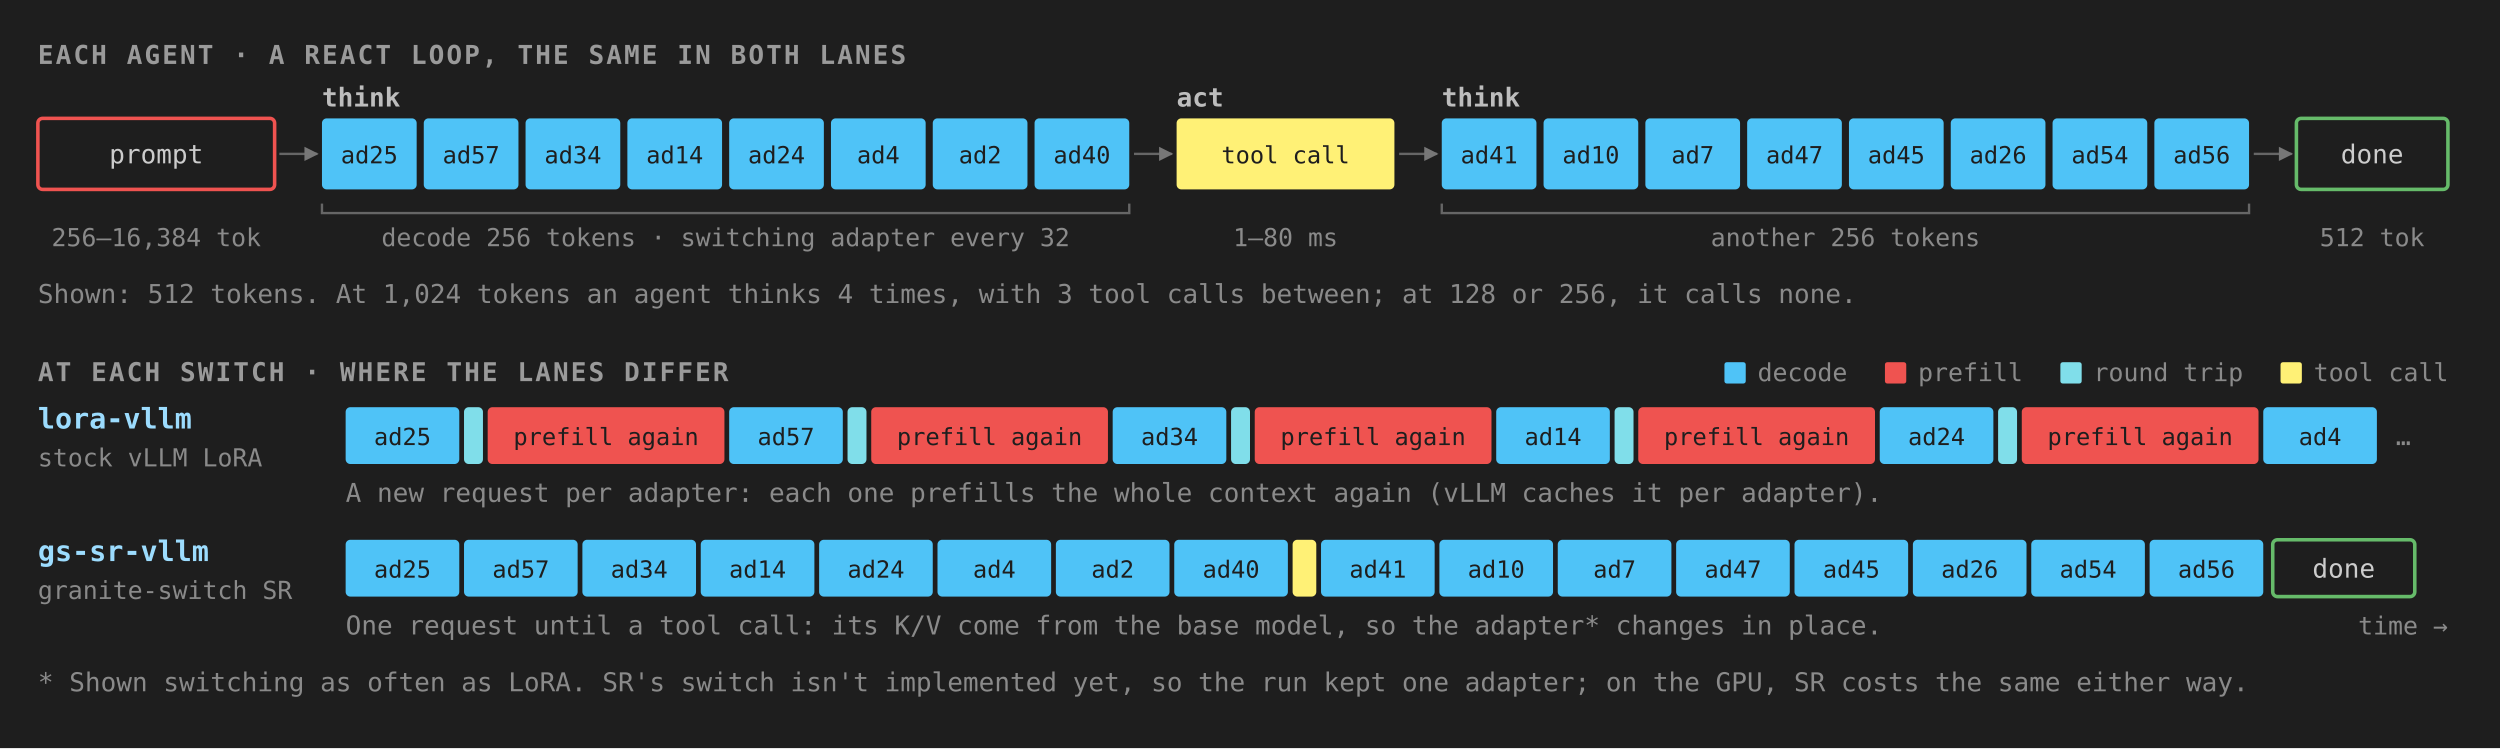
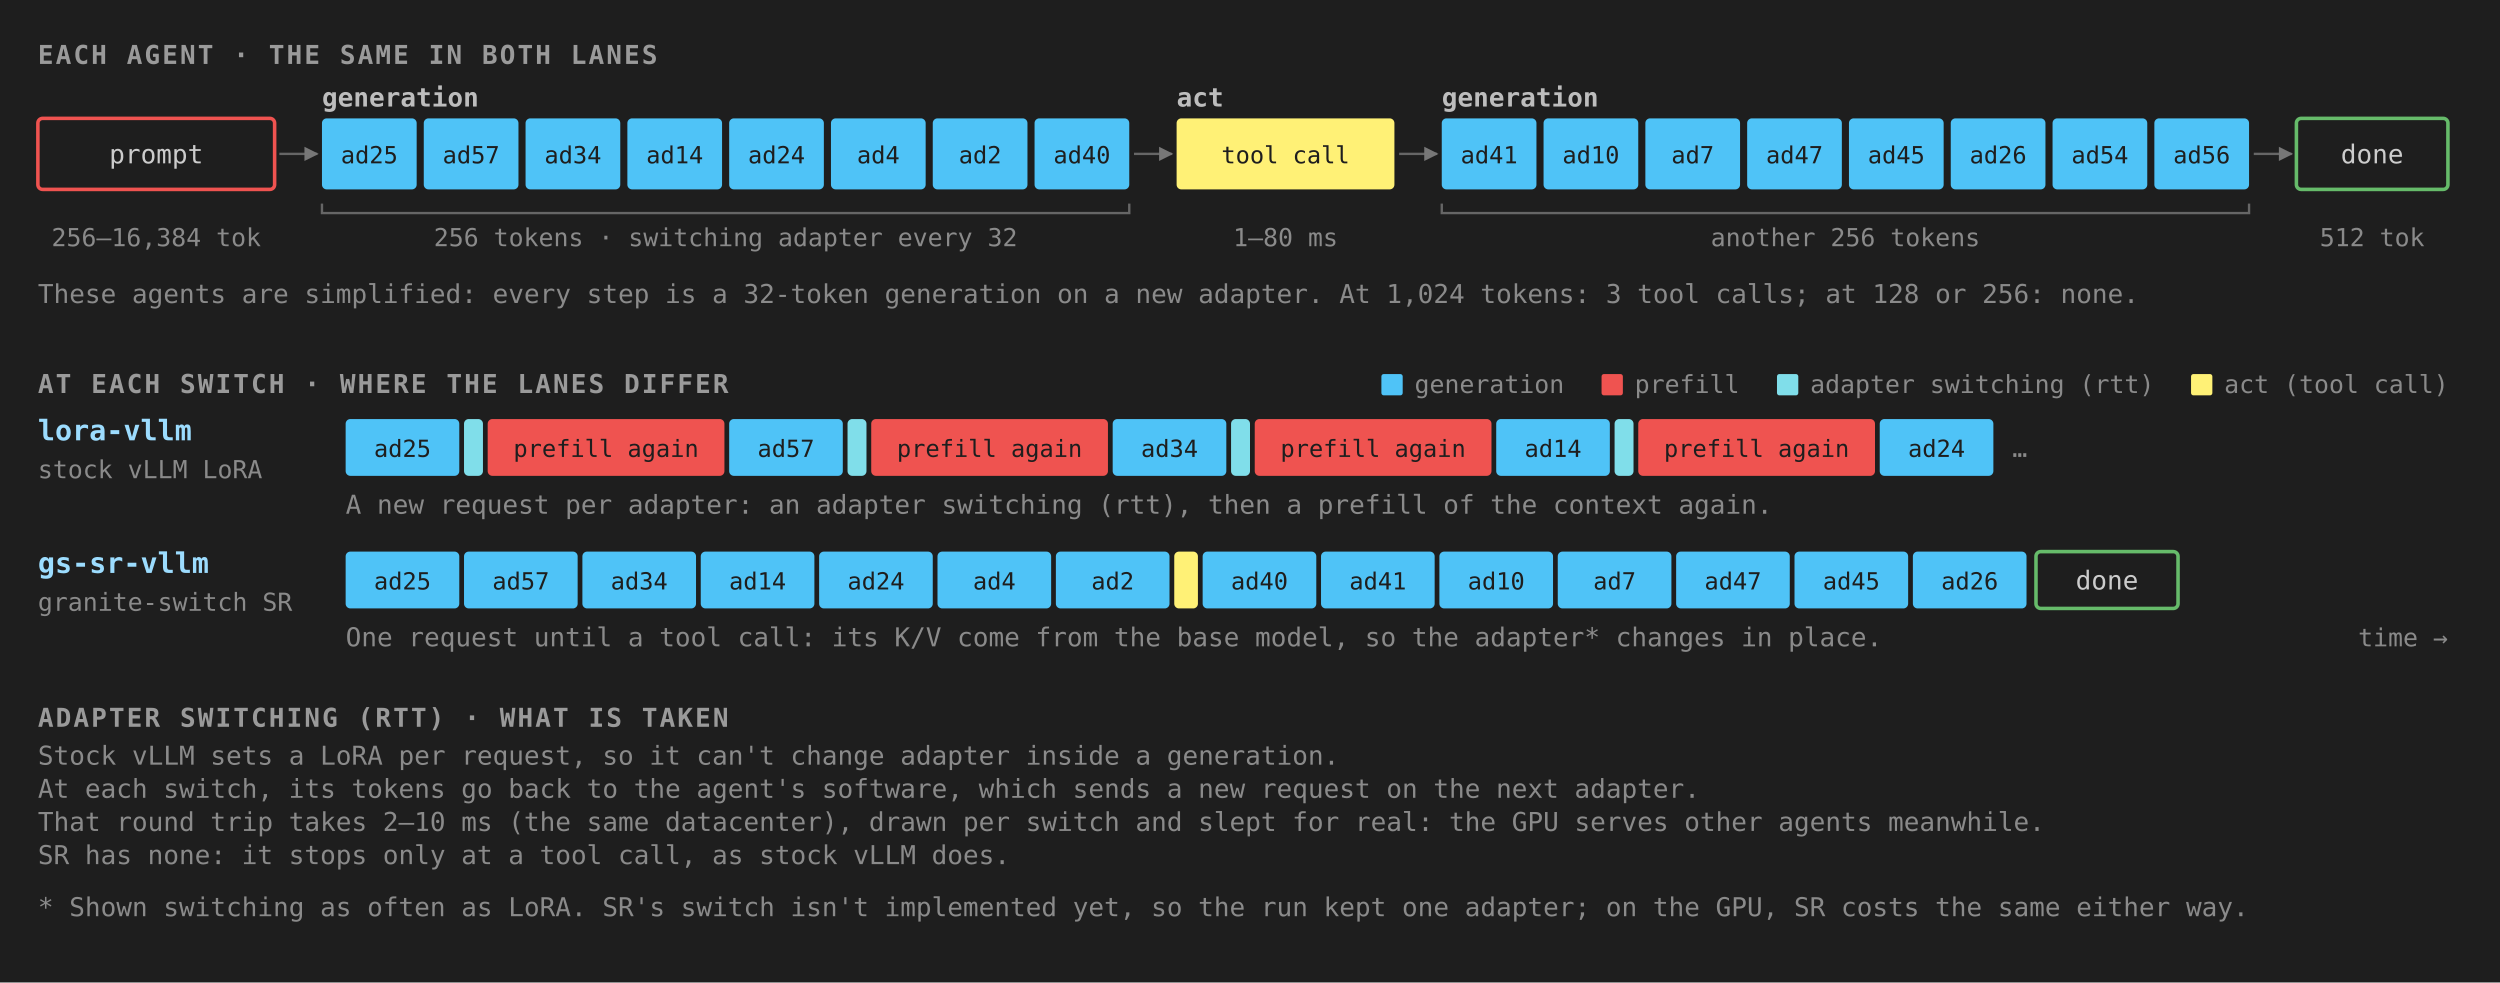
- <svg xmlns="http://www.w3.org/2000/svg" viewBox="-16 -16 1056 316" width="1056" height="316" role="img" aria-labelledby="dTitle dDesc">
+ <svg xmlns="http://www.w3.org/2000/svg" viewBox="-16 -16 1056 415" width="1056" height="415" role="img" aria-labelledby="dTitle-grid dDesc-grid">
  <defs>
    <marker id="dArrow" viewBox="0 0 10 10" refX="9" refY="5" markerWidth="6" markerHeight="6" orient="auto">
      <path d="M0,0 L10,5 L0,10 z" fill="#777" />
    </marker>
  </defs>
  <style>
  text { font-family: 'IBM Plex Mono', Consolas, 'Cascadia Code', Monaco, monospace; }
  .d-h    { fill: #9a9a9a; font-size: 11px; font-weight: 700; letter-spacing: 0.08em; }
  .d-step { fill: #bdbdbd; font-size: 11px; font-weight: 600; }
  .d-lane { fill: #9cdcfe; font-size: 12px; font-weight: 600; }
  .d-chip { fill: #1e1e1e; font-size: 10px; }
  .d-lab  { fill: #cccccc; font-size: 11px; }
  .d-sub  { fill: #8a8a8a; font-size: 10.5px; }
  .d-note { fill: #8a8a8a; font-size: 11px; }
  .d-arrow, .d-rule { stroke: #666; stroke-width: 1; fill: none; }
</style>
-   <rect x="-16" y="-16" width="1056" height="316" fill="#1e1e1e" />
-   <text x="0" y="11" class="d-h">EACH AGENT · A REACT LOOP, THE SAME IN BOTH LANES</text>
+   <rect x="-16" y="-16" width="1056" height="415" fill="#1e1e1e" />
+   <text x="0" y="11" class="d-h">EACH AGENT · THE SAME IN BOTH LANES</text>
  <g>
    <rect x="0" y="34" width="100" height="30" rx="2" fill="none" stroke="#ef5350" stroke-width="1.5" />
    <text x="50" y="53" class="d-lab" text-anchor="middle">prompt</text>
  </g>
  <text x="50" y="88" class="d-sub" text-anchor="middle">256–16,384 tok</text>
  <path d="M102,49 H118" class="d-arrow" marker-end="url(#dArrow)" />
-   <text x="120" y="29" class="d-step">think</text>
+   <text x="120" y="29" class="d-step">generation</text>
  <g>
    <rect x="120" y="34" width="40" height="30" rx="2" fill="#4fc3f7" />
    <text x="140" y="53" class="d-chip" text-anchor="middle">ad25</text>
  </g>
  <g>
    <rect x="163" y="34" width="40" height="30" rx="2" fill="#4fc3f7" />
    <text x="183" y="53" class="d-chip" text-anchor="middle">ad57</text>
  </g>
  <g>
    <rect x="206" y="34" width="40" height="30" rx="2" fill="#4fc3f7" />
    <text x="226" y="53" class="d-chip" text-anchor="middle">ad34</text>
  </g>
  <g>
    <rect x="249" y="34" width="40" height="30" rx="2" fill="#4fc3f7" />
    <text x="269" y="53" class="d-chip" text-anchor="middle">ad14</text>
  </g>
  <g>
    <rect x="292" y="34" width="40" height="30" rx="2" fill="#4fc3f7" />
    <text x="312" y="53" class="d-chip" text-anchor="middle">ad24</text>
  </g>
  <g>
    <rect x="335" y="34" width="40" height="30" rx="2" fill="#4fc3f7" />
    <text x="355" y="53" class="d-chip" text-anchor="middle">ad4</text>
  </g>
  <g>
    <rect x="378" y="34" width="40" height="30" rx="2" fill="#4fc3f7" />
    <text x="398" y="53" class="d-chip" text-anchor="middle">ad2</text>
  </g>
  <g>
    <rect x="421" y="34" width="40" height="30" rx="2" fill="#4fc3f7" />
    <text x="441" y="53" class="d-chip" text-anchor="middle">ad40</text>
  </g>
  <path d="M120,70 v4 H461 v-4" class="d-rule" />
-   <text x="290.5" y="88" class="d-sub" text-anchor="middle">decode 256 tokens · switching adapter every 32</text>
+   <text x="290.5" y="88" class="d-sub" text-anchor="middle">256 tokens · switching adapter every 32</text>
  <path d="M463,49 H479" class="d-arrow" marker-end="url(#dArrow)" />
  <text x="481" y="29" class="d-step">act</text>
  <g>
    <rect x="481" y="34" width="92" height="30" rx="2" fill="#fff176" />
    <text x="527" y="53" class="d-chip" text-anchor="middle">tool call</text>
  </g>
  <text x="527" y="88" class="d-sub" text-anchor="middle">1–80 ms</text>
  <path d="M575,49 H591" class="d-arrow" marker-end="url(#dArrow)" />
-   <text x="593" y="29" class="d-step">think</text>
+   <text x="593" y="29" class="d-step">generation</text>
  <g>
    <rect x="593" y="34" width="40" height="30" rx="2" fill="#4fc3f7" />
    <text x="613" y="53" class="d-chip" text-anchor="middle">ad41</text>
  </g>
  <g>
    <rect x="636" y="34" width="40" height="30" rx="2" fill="#4fc3f7" />
    <text x="656" y="53" class="d-chip" text-anchor="middle">ad10</text>
  </g>
  <g>
    <rect x="679" y="34" width="40" height="30" rx="2" fill="#4fc3f7" />
    <text x="699" y="53" class="d-chip" text-anchor="middle">ad7</text>
  </g>
  <g>
    <rect x="722" y="34" width="40" height="30" rx="2" fill="#4fc3f7" />
    <text x="742" y="53" class="d-chip" text-anchor="middle">ad47</text>
  </g>
  <g>
    <rect x="765" y="34" width="40" height="30" rx="2" fill="#4fc3f7" />
    <text x="785" y="53" class="d-chip" text-anchor="middle">ad45</text>
  </g>
  <g>
    <rect x="808" y="34" width="40" height="30" rx="2" fill="#4fc3f7" />
    <text x="828" y="53" class="d-chip" text-anchor="middle">ad26</text>
  </g>
  <g>
    <rect x="851" y="34" width="40" height="30" rx="2" fill="#4fc3f7" />
    <text x="871" y="53" class="d-chip" text-anchor="middle">ad54</text>
  </g>
  <g>
    <rect x="894" y="34" width="40" height="30" rx="2" fill="#4fc3f7" />
    <text x="914" y="53" class="d-chip" text-anchor="middle">ad56</text>
  </g>
  <path d="M593,70 v4 H934 v-4" class="d-rule" />
  <text x="763.5" y="88" class="d-sub" text-anchor="middle">another 256 tokens</text>
  <path d="M936,49 H952" class="d-arrow" marker-end="url(#dArrow)" />
  <g>
    <rect x="954" y="34" width="64" height="30" rx="2" fill="none" stroke="#66bb6a" stroke-width="1.5" />
    <text x="986" y="53" class="d-lab" text-anchor="middle">done</text>
  </g>
  <text x="986" y="88" class="d-sub" text-anchor="middle">512 tok</text>
-   <text x="0" y="112" class="d-note">Shown: 512 tokens. At 1,024 tokens an agent thinks 4 times, with 3 tool calls between; at 128 or 256, it calls none.</text>
-   <text x="0" y="145" class="d-h">AT EACH SWITCH · WHERE THE LANES DIFFER</text>
-   <rect x="712.4" y="137" width="9" height="9" rx="1" fill="#4fc3f7" />
-   <text x="726.4" y="145" class="d-sub">decode</text>
-   <rect x="780.2" y="137" width="9" height="9" rx="1" fill="#ef5350" />
-   <text x="794.2" y="145" class="d-sub">prefill</text>
-   <rect x="854.3" y="137" width="9" height="9" rx="1" fill="#80deea" />
-   <text x="868.3" y="145" class="d-sub">round trip</text>
-   <rect x="947.3" y="137" width="9" height="9" rx="1" fill="#fff176" />
-   <text x="961.3" y="145" class="d-sub">tool call</text>
-   <text x="0" y="165" class="d-lane">lora-vllm</text>
-   <text x="0" y="181" class="d-sub">stock vLLM LoRA</text>
-   <g>
-     <rect x="130" y="156" width="48" height="24" rx="2" fill="#4fc3f7" />
-     <text x="154" y="172" class="d-chip" text-anchor="middle">ad25</text>
-   </g>
-   <g>
-     <rect x="180" y="156" width="8" height="24" rx="2" fill="#80deea" />
-   </g>
-   <g>
-     <rect x="190" y="156" width="100" height="24" rx="2" fill="#ef5350" />
-     <text x="240" y="172" class="d-chip" text-anchor="middle">prefill again</text>
-   </g>
-   <g>
-     <rect x="292" y="156" width="48" height="24" rx="2" fill="#4fc3f7" />
-     <text x="316" y="172" class="d-chip" text-anchor="middle">ad57</text>
-   </g>
-   <g>
-     <rect x="342" y="156" width="8" height="24" rx="2" fill="#80deea" />
-   </g>
-   <g>
-     <rect x="352" y="156" width="100" height="24" rx="2" fill="#ef5350" />
-     <text x="402" y="172" class="d-chip" text-anchor="middle">prefill again</text>
-   </g>
-   <g>
-     <rect x="454" y="156" width="48" height="24" rx="2" fill="#4fc3f7" />
-     <text x="478" y="172" class="d-chip" text-anchor="middle">ad34</text>
-   </g>
-   <g>
-     <rect x="504" y="156" width="8" height="24" rx="2" fill="#80deea" />
-   </g>
-   <g>
-     <rect x="514" y="156" width="100" height="24" rx="2" fill="#ef5350" />
-     <text x="564" y="172" class="d-chip" text-anchor="middle">prefill again</text>
-   </g>
-   <g>
-     <rect x="616" y="156" width="48" height="24" rx="2" fill="#4fc3f7" />
-     <text x="640" y="172" class="d-chip" text-anchor="middle">ad14</text>
-   </g>
-   <g>
-     <rect x="666" y="156" width="8" height="24" rx="2" fill="#80deea" />
-   </g>
-   <g>
-     <rect x="676" y="156" width="100" height="24" rx="2" fill="#ef5350" />
-     <text x="726" y="172" class="d-chip" text-anchor="middle">prefill again</text>
-   </g>
-   <g>
-     <rect x="778" y="156" width="48" height="24" rx="2" fill="#4fc3f7" />
-     <text x="802" y="172" class="d-chip" text-anchor="middle">ad24</text>
-   </g>
-   <g>
-     <rect x="828" y="156" width="8" height="24" rx="2" fill="#80deea" />
-   </g>
-   <g>
-     <rect x="838" y="156" width="100" height="24" rx="2" fill="#ef5350" />
-     <text x="888" y="172" class="d-chip" text-anchor="middle">prefill again</text>
-   </g>
-   <g>
-     <rect x="940" y="156" width="48" height="24" rx="2" fill="#4fc3f7" />
-     <text x="964" y="172" class="d-chip" text-anchor="middle">ad4</text>
-   </g>
-   <text x="996" y="172" class="d-sub">…</text>
-   <text x="130" y="196" class="d-note">A new request per adapter: each one prefills the whole context again (vLLM caches it per adapter).</text>
-   <text x="0" y="221" class="d-lane">gs-sr-vllm</text>
-   <text x="0" y="237" class="d-sub">granite-switch SR</text>
-   <g>
-     <rect x="130" y="212" width="48" height="24" rx="2" fill="#4fc3f7" />
-     <text x="154" y="228" class="d-chip" text-anchor="middle">ad25</text>
-   </g>
-   <g>
-     <rect x="180" y="212" width="48" height="24" rx="2" fill="#4fc3f7" />
-     <text x="204" y="228" class="d-chip" text-anchor="middle">ad57</text>
-   </g>
-   <g>
-     <rect x="230" y="212" width="48" height="24" rx="2" fill="#4fc3f7" />
-     <text x="254" y="228" class="d-chip" text-anchor="middle">ad34</text>
-   </g>
-   <g>
-     <rect x="280" y="212" width="48" height="24" rx="2" fill="#4fc3f7" />
-     <text x="304" y="228" class="d-chip" text-anchor="middle">ad14</text>
-   </g>
-   <g>
-     <rect x="330" y="212" width="48" height="24" rx="2" fill="#4fc3f7" />
-     <text x="354" y="228" class="d-chip" text-anchor="middle">ad24</text>
-   </g>
-   <g>
-     <rect x="380" y="212" width="48" height="24" rx="2" fill="#4fc3f7" />
-     <text x="404" y="228" class="d-chip" text-anchor="middle">ad4</text>
-   </g>
-   <g>
-     <rect x="430" y="212" width="48" height="24" rx="2" fill="#4fc3f7" />
-     <text x="454" y="228" class="d-chip" text-anchor="middle">ad2</text>
-   </g>
-   <g>
-     <rect x="480" y="212" width="48" height="24" rx="2" fill="#4fc3f7" />
-     <text x="504" y="228" class="d-chip" text-anchor="middle">ad40</text>
-   </g>
-   <g>
-     <rect x="530" y="212" width="10" height="24" rx="2" fill="#fff176" />
-   </g>
-   <g>
-     <rect x="542" y="212" width="48" height="24" rx="2" fill="#4fc3f7" />
-     <text x="566" y="228" class="d-chip" text-anchor="middle">ad41</text>
-   </g>
-   <g>
-     <rect x="592" y="212" width="48" height="24" rx="2" fill="#4fc3f7" />
-     <text x="616" y="228" class="d-chip" text-anchor="middle">ad10</text>
-   </g>
-   <g>
-     <rect x="642" y="212" width="48" height="24" rx="2" fill="#4fc3f7" />
-     <text x="666" y="228" class="d-chip" text-anchor="middle">ad7</text>
-   </g>
-   <g>
-     <rect x="692" y="212" width="48" height="24" rx="2" fill="#4fc3f7" />
-     <text x="716" y="228" class="d-chip" text-anchor="middle">ad47</text>
-   </g>
-   <g>
-     <rect x="742" y="212" width="48" height="24" rx="2" fill="#4fc3f7" />
-     <text x="766" y="228" class="d-chip" text-anchor="middle">ad45</text>
-   </g>
-   <g>
-     <rect x="792" y="212" width="48" height="24" rx="2" fill="#4fc3f7" />
-     <text x="816" y="228" class="d-chip" text-anchor="middle">ad26</text>
-   </g>
-   <g>
-     <rect x="842" y="212" width="48" height="24" rx="2" fill="#4fc3f7" />
-     <text x="866" y="228" class="d-chip" text-anchor="middle">ad54</text>
-   </g>
-   <g>
-     <rect x="892" y="212" width="48" height="24" rx="2" fill="#4fc3f7" />
-     <text x="916" y="228" class="d-chip" text-anchor="middle">ad56</text>
-   </g>
-   <g>
-     <rect x="944" y="212" width="60" height="24" rx="2" fill="none" stroke="#66bb6a" stroke-width="1.5" />
-     <text x="974" y="228" class="d-lab" text-anchor="middle">done</text>
-   </g>
-   <text x="130" y="252" class="d-note">One request until a tool call: its K/V come from the base model, so the adapter* changes in place.</text>
-   <text x="1018" y="252" class="d-sub" text-anchor="end">time →</text>
-   <text x="0" y="276" class="d-note">* Shown switching as often as LoRA. SR's switch isn't implemented yet, so the run kept one adapter; on the GPU, SR costs the same either way.</text>
+   <text x="0" y="112" class="d-note">These agents are simplified: every step is a 32-token generation on a new adapter. At 1,024 tokens: 3 tool calls; at 128 or 256: none.</text>
+   <text x="0" y="150" class="d-h">AT EACH SWITCH · WHERE THE LANES DIFFER</text>
+   <rect x="567.5" y="142" width="9" height="9" rx="1" fill="#4fc3f7" />
+   <text x="581.5" y="150" class="d-sub">generation</text>
+   <rect x="660.5" y="142" width="9" height="9" rx="1" fill="#ef5350" />
+   <text x="674.5" y="150" class="d-sub">prefill</text>
+   <rect x="734.6" y="142" width="9" height="9" rx="1" fill="#80deea" />
+   <text x="748.6" y="150" class="d-sub">adapter switching (rtt)</text>
+   <rect x="909.5" y="142" width="9" height="9" rx="1" fill="#fff176" />
+   <text x="923.5" y="150" class="d-sub">act (tool call)</text>
+   <text x="0" y="170" class="d-lane">lora-vllm</text>
+   <text x="0" y="186" class="d-sub">stock vLLM LoRA</text>
+   <g>
+     <rect x="130" y="161" width="48" height="24" rx="2" fill="#4fc3f7" />
+     <text x="154" y="177" class="d-chip" text-anchor="middle">ad25</text>
+   </g>
+   <g>
+     <rect x="180" y="161" width="8" height="24" rx="2" fill="#80deea" />
+   </g>
+   <g>
+     <rect x="190" y="161" width="100" height="24" rx="2" fill="#ef5350" />
+     <text x="240" y="177" class="d-chip" text-anchor="middle">prefill again</text>
+   </g>
+   <g>
+     <rect x="292" y="161" width="48" height="24" rx="2" fill="#4fc3f7" />
+     <text x="316" y="177" class="d-chip" text-anchor="middle">ad57</text>
+   </g>
+   <g>
+     <rect x="342" y="161" width="8" height="24" rx="2" fill="#80deea" />
+   </g>
+   <g>
+     <rect x="352" y="161" width="100" height="24" rx="2" fill="#ef5350" />
+     <text x="402" y="177" class="d-chip" text-anchor="middle">prefill again</text>
+   </g>
+   <g>
+     <rect x="454" y="161" width="48" height="24" rx="2" fill="#4fc3f7" />
+     <text x="478" y="177" class="d-chip" text-anchor="middle">ad34</text>
+   </g>
+   <g>
+     <rect x="504" y="161" width="8" height="24" rx="2" fill="#80deea" />
+   </g>
+   <g>
+     <rect x="514" y="161" width="100" height="24" rx="2" fill="#ef5350" />
+     <text x="564" y="177" class="d-chip" text-anchor="middle">prefill again</text>
+   </g>
+   <g>
+     <rect x="616" y="161" width="48" height="24" rx="2" fill="#4fc3f7" />
+     <text x="640" y="177" class="d-chip" text-anchor="middle">ad14</text>
+   </g>
+   <g>
+     <rect x="666" y="161" width="8" height="24" rx="2" fill="#80deea" />
+   </g>
+   <g>
+     <rect x="676" y="161" width="100" height="24" rx="2" fill="#ef5350" />
+     <text x="726" y="177" class="d-chip" text-anchor="middle">prefill again</text>
+   </g>
+   <g>
+     <rect x="778" y="161" width="48" height="24" rx="2" fill="#4fc3f7" />
+     <text x="802" y="177" class="d-chip" text-anchor="middle">ad24</text>
+   </g>
+   <text x="834" y="177" class="d-sub">…</text>
+   <text x="130" y="201" class="d-note">A new request per adapter: an adapter switching (rtt), then a prefill of the context again.</text>
+   <text x="0" y="226" class="d-lane">gs-sr-vllm</text>
+   <text x="0" y="242" class="d-sub">granite-switch SR</text>
+   <g>
+     <rect x="130" y="217" width="48" height="24" rx="2" fill="#4fc3f7" />
+     <text x="154" y="233" class="d-chip" text-anchor="middle">ad25</text>
+   </g>
+   <g>
+     <rect x="180" y="217" width="48" height="24" rx="2" fill="#4fc3f7" />
+     <text x="204" y="233" class="d-chip" text-anchor="middle">ad57</text>
+   </g>
+   <g>
+     <rect x="230" y="217" width="48" height="24" rx="2" fill="#4fc3f7" />
+     <text x="254" y="233" class="d-chip" text-anchor="middle">ad34</text>
+   </g>
+   <g>
+     <rect x="280" y="217" width="48" height="24" rx="2" fill="#4fc3f7" />
+     <text x="304" y="233" class="d-chip" text-anchor="middle">ad14</text>
+   </g>
+   <g>
+     <rect x="330" y="217" width="48" height="24" rx="2" fill="#4fc3f7" />
+     <text x="354" y="233" class="d-chip" text-anchor="middle">ad24</text>
+   </g>
+   <g>
+     <rect x="380" y="217" width="48" height="24" rx="2" fill="#4fc3f7" />
+     <text x="404" y="233" class="d-chip" text-anchor="middle">ad4</text>
+   </g>
+   <g>
+     <rect x="430" y="217" width="48" height="24" rx="2" fill="#4fc3f7" />
+     <text x="454" y="233" class="d-chip" text-anchor="middle">ad2</text>
+   </g>
+   <g>
+     <rect x="480" y="217" width="10" height="24" rx="2" fill="#fff176" />
+   </g>
+   <g>
+     <rect x="492" y="217" width="48" height="24" rx="2" fill="#4fc3f7" />
+     <text x="516" y="233" class="d-chip" text-anchor="middle">ad40</text>
+   </g>
+   <g>
+     <rect x="542" y="217" width="48" height="24" rx="2" fill="#4fc3f7" />
+     <text x="566" y="233" class="d-chip" text-anchor="middle">ad41</text>
+   </g>
+   <g>
+     <rect x="592" y="217" width="48" height="24" rx="2" fill="#4fc3f7" />
+     <text x="616" y="233" class="d-chip" text-anchor="middle">ad10</text>
+   </g>
+   <g>
+     <rect x="642" y="217" width="48" height="24" rx="2" fill="#4fc3f7" />
+     <text x="666" y="233" class="d-chip" text-anchor="middle">ad7</text>
+   </g>
+   <g>
+     <rect x="692" y="217" width="48" height="24" rx="2" fill="#4fc3f7" />
+     <text x="716" y="233" class="d-chip" text-anchor="middle">ad47</text>
+   </g>
+   <g>
+     <rect x="742" y="217" width="48" height="24" rx="2" fill="#4fc3f7" />
+     <text x="766" y="233" class="d-chip" text-anchor="middle">ad45</text>
+   </g>
+   <g>
+     <rect x="792" y="217" width="48" height="24" rx="2" fill="#4fc3f7" />
+     <text x="816" y="233" class="d-chip" text-anchor="middle">ad26</text>
+   </g>
+   <g>
+     <rect x="844" y="217" width="60" height="24" rx="2" fill="none" stroke="#66bb6a" stroke-width="1.5" />
+     <text x="874" y="233" class="d-lab" text-anchor="middle">done</text>
+   </g>
+   <text x="130" y="257" class="d-note">One request until a tool call: its K/V come from the base model, so the adapter* changes in place.</text>
+   <text x="1018" y="257" class="d-sub" text-anchor="end">time →</text>
+   <text x="0" y="291" class="d-h">ADAPTER SWITCHING (RTT) · WHAT IS TAKEN</text>
+   <text x="0" y="307" class="d-note">Stock vLLM sets a LoRA per request, so it can't change adapter inside a generation.</text>
+   <text x="0" y="321" class="d-note">At each switch, its tokens go back to the agent's software, which sends a new request on the next adapter.</text>
+   <text x="0" y="335" class="d-note">That round trip takes 2–10 ms (the same datacenter), drawn per switch and slept for real: the GPU serves other agents meanwhile.</text>
+   <text x="0" y="349" class="d-note">SR has none: it stops only at a tool call, as stock vLLM does.</text>
+   <text x="0" y="371" class="d-note">* Shown switching as often as LoRA. SR's switch isn't implemented yet, so the run kept one adapter; on the GPU, SR costs the same either way.</text>
</svg>
